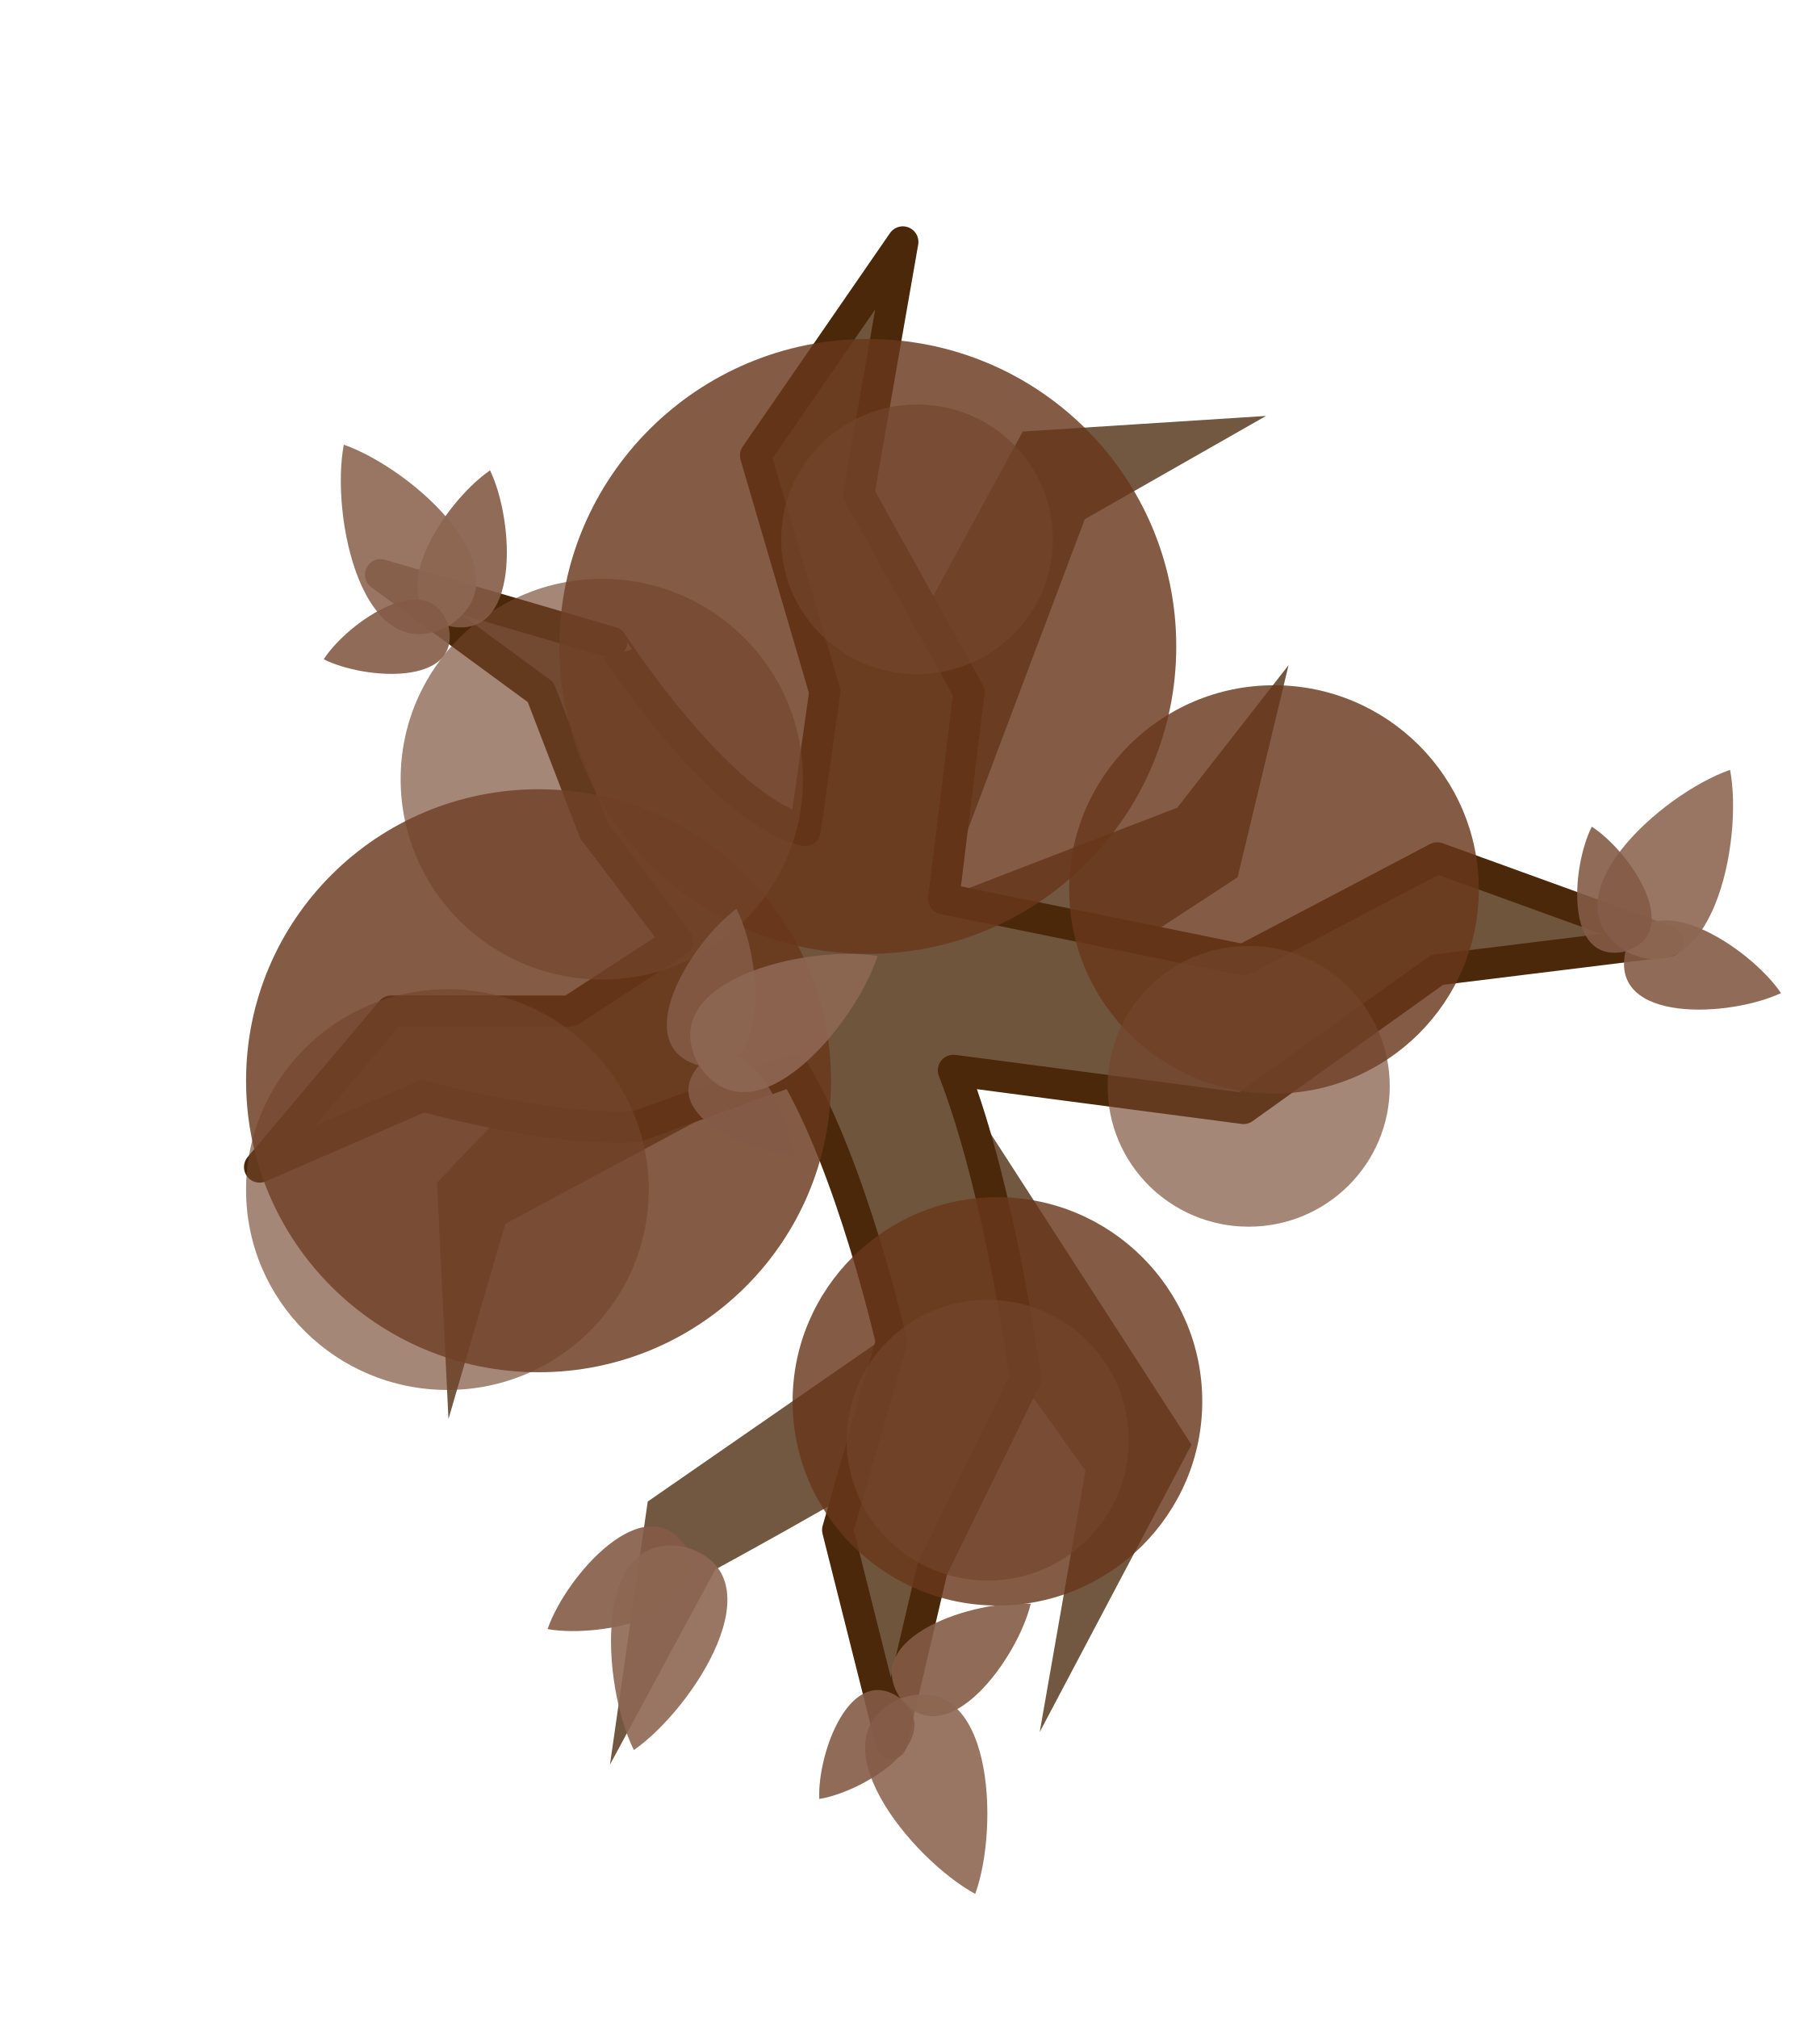
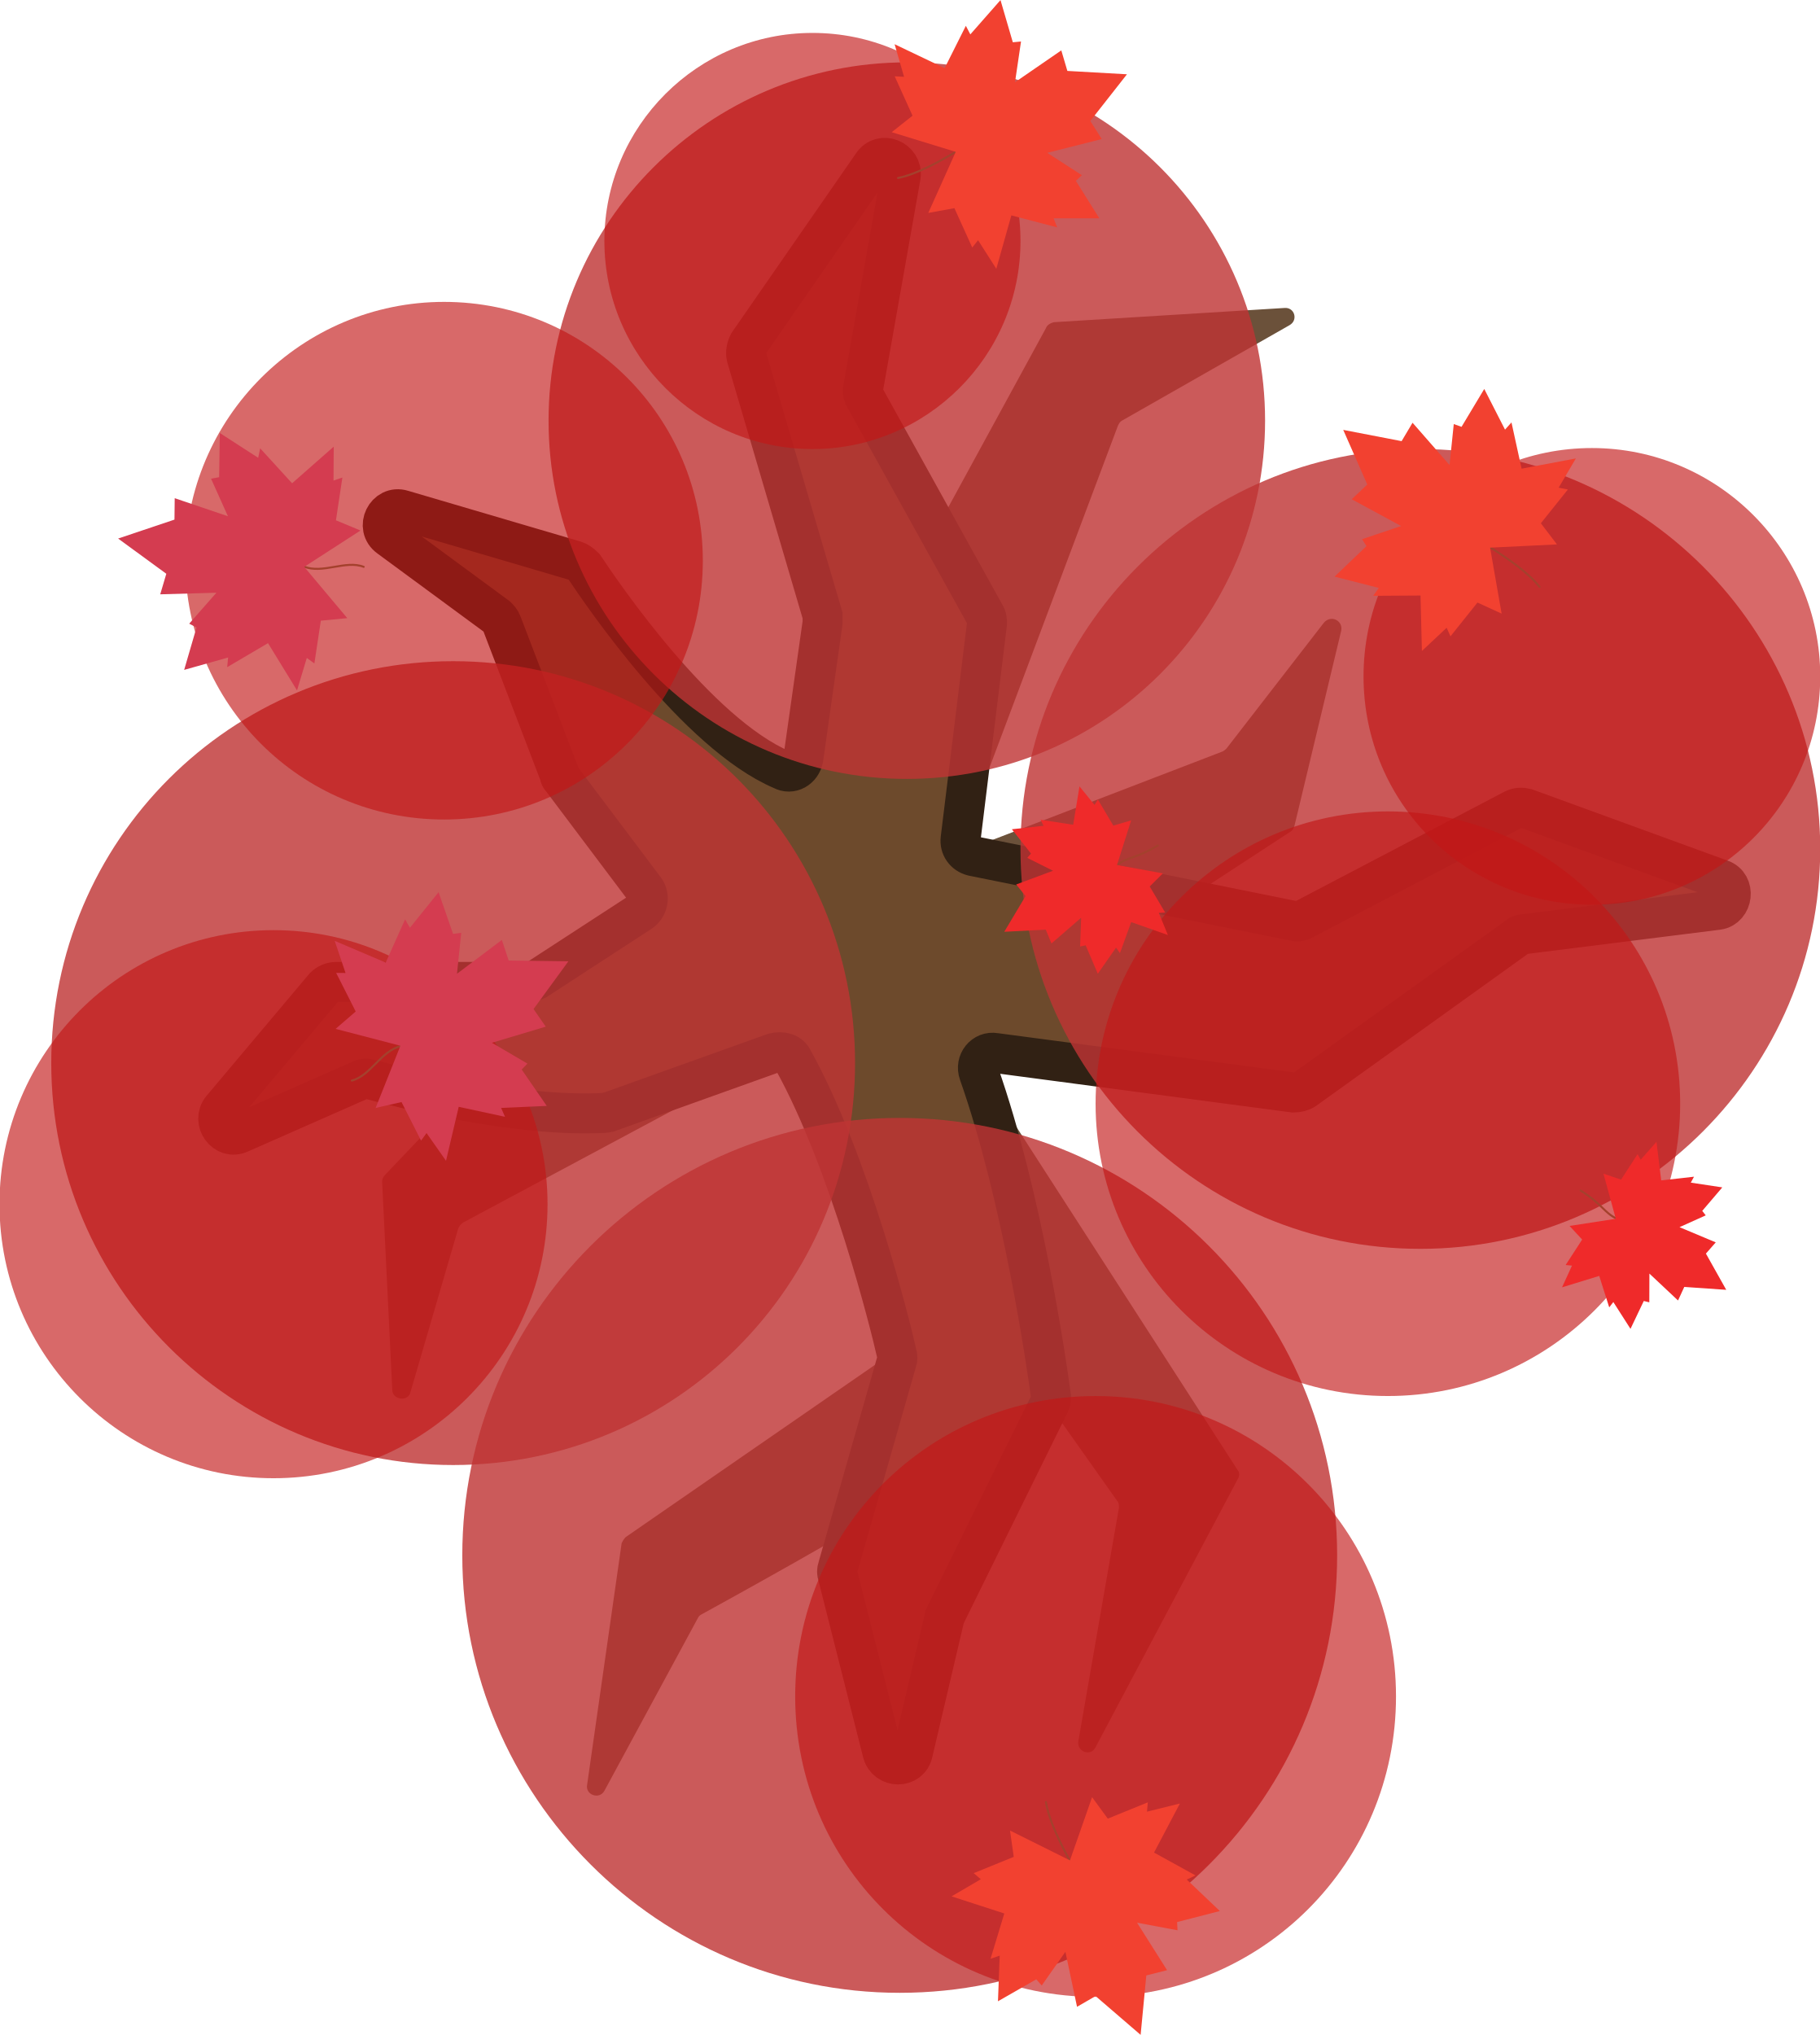
- <svg xmlns="http://www.w3.org/2000/svg" version="1.1" id="svg52" x="0px" y="0px" viewBox="0 0 525 582.2" style="enable-background:new 0 0 525 582.2;" xml:space="preserve">
+ <svg xmlns="http://www.w3.org/2000/svg" version="1.1" id="svg1067" x="0px" y="0px" viewBox="0 0 179.3 200.5" style="enable-background:new 0 0 179.3 200.5;" xml:space="preserve">
  <style type="text/css">
- 	.st0{opacity:0.9;fill:#63462B;enable-background:new    ;}
- 	.st1{fill:#70553D;stroke:#4A2809;stroke-width:9;stroke-linejoin:round;stroke-miterlimit:16;}
- 	.st2{opacity:0.95;fill:#69371C;fill-opacity:0.852;enable-background:new    ;}
- 	.st3{opacity:0.8;fill:#73452C;fill-opacity:0.804;enable-background:new    ;}
- 	.st4{fill:#845B45;fill-opacity:0.897;}
- 	.st5{fill:#8D6753;fill-opacity:0.898;}
+ 	.st0{opacity:0.9;fill:#5B3E25;enable-background:new    ;}
+ 	.st1{fill:#6D4A2C;stroke:#312114;stroke-width:3.938;stroke-miterlimit:45.354;}
+ 	.st2{opacity:0.95;fill:#BF3434;fill-opacity:0.851;enable-background:new    ;}
+ 	.st3{opacity:0.8;fill:#C21717;fill-opacity:0.804;enable-background:new    ;}
+ 	.st4{fill:none;stroke:#A4412D;stroke-width:0.75;stroke-linecap:round;stroke-linejoin:round;stroke-miterlimit:3;}
+ 	.st5{fill:#F24130;}
+ 	.st6{fill:#D43C50;}
+ 	.st7{fill:#EF2A2A;}
</style>
-   <path id="path2" class="st0" d="M295.1,124.5L232.2,240c0,0-22.7,19.1-36.7,31.8c-28.4,25.8-69.4,69.4-69.4,69.4l3.3,68.2l16.4-56.3  l82.9-44.5l31.4,73.9l-73.2,50.7l-10.9,75.9l30.4-56.3c0,0,38.7-21,56.6-32.6c19-12.4,29.8-24.5,29.8-24.5l20.4,28.6L300,499.7  l43.8-82.9l-70.4-109l83.7-54.7l14.7-61.2L339.7,233l-67.9,26.2l41.2-109.4l52.3-29.8L295.1,124.5z" />
-   <path id="path4" class="st1" d="M232.3,239.6l5.7-40l-20-68.2l42.5-61.6l-12.7,72.7l31.8,57.2l-7.3,59.6l86.5,17.6l55.9-29.4  l66.5,24.1l-66.5,8.2l-55.9,40l-83.7-11c13.6,34.9,20.8,89,20.8,89L269,452.7L257.2,503l-15.5-61.6l15.5-54.3  c0,0-11.4-50.4-28.2-78.4L183.7,325c-25.8,1.5-61.6-8.8-61.6-8.8l-47.2,20.5l38-45h51.6l31-20.2l-24.1-31.8l-15.4-40l-46.2-33.9  l66.7,19.5C176.5,185.2,207.3,233.4,232.3,239.6z" />
-   <path id="path6" class="st2" d="M155.4,395.9c46.6,0,84.4-37.6,84.4-84.1s-37.8-84.1-84.4-84.1c-46.6,0-84.4,37.6-84.4,84.1  S108.8,395.9,155.4,395.9z" />
-   <path id="path8" class="st2" d="M250.4,275.2c49.1,0,89-39.7,89-88.7s-39.8-88.7-89-88.7c-49.1,0-89,39.7-89,88.7  S201.2,275.2,250.4,275.2z" />
-   <path id="path10" class="st2" d="M287.8,463.2c32.6,0,59.1-26.4,59.1-58.9s-26.5-58.9-59.1-58.9c-32.6,0-59.1,26.4-59.1,58.9  S255.2,463.2,287.8,463.2z" />
-   <path id="path12" class="st2" d="M367.6,315.5c32.6,0,59.1-26.4,59.1-58.9s-26.5-58.9-59.1-58.9s-59.1,26.4-59.1,58.9  S335,315.5,367.6,315.5z" />
-   <path id="path14" class="st3" d="M173.7,282.6c32.1,0,58-25.9,58-57.8s-26-57.8-58-57.8s-58.1,25.9-58.1,57.8  S141.6,282.6,173.7,282.6z" />
-   <path id="path16" class="st3" d="M285,456c22.5,0,40.7-18.1,40.7-40.5c0-22.3-18.2-40.5-40.7-40.5c-22.5,0-40.7,18.1-40.7,40.5  C244.3,437.9,262.5,456,285,456z" />
-   <path id="path18" class="st3" d="M360.3,353.9c22.5,0,40.7-18.1,40.7-40.5c0-22.3-18.2-40.5-40.7-40.5s-40.7,18.1-40.7,40.5  C319.6,335.8,337.8,353.9,360.3,353.9L360.3,353.9z" />
-   <path id="path20" class="st3" d="M264.6,194.5c21.6,0,39.2-17.4,39.2-38.9c0-21.5-17.5-38.9-39.2-38.9c-21.6,0-39.2,17.4-39.2,38.9  C225.4,177.1,243,194.5,264.6,194.5z" />
-   <path id="path22" class="st3" d="M129.1,401c32.1,0,58.1-25.9,58.1-57.8c0-31.9-26-57.8-58.1-57.8C97,285.5,71,311.4,71,343.3  C71,375.2,97,401,129.1,401z" />
-   <path id="path24" class="st4" d="M158,470c15.8,2.8,50.1-4.6,40-23.6C186.3,428.4,163.2,454.8,158,470L158,470  C158,470,158,470,158,470L158,470z" />
-   <path id="path26" class="st5" d="M182.9,504.9L182.9,504.9c17.2-12,42-50.3,15.1-58.5C170.6,440.6,173.6,486.1,182.9,504.9  L182.9,504.9C182.9,504.9,182.9,504.9,182.9,504.9C182.9,504.9,182.9,504.9,182.9,504.9L182.9,504.9z" />
-   <path id="path28" class="st4" d="M297.4,462.7c-3.7,15.6-24.2,44.1-37.6,27.3C248,472.1,281.4,461.4,297.4,462.7L297.4,462.7  C297.4,462.7,297.4,462.7,297.4,462.7L297.4,462.7z" />
-   <path id="path30" class="st5" d="M281.4,546.4L281.4,546.4c-18.4-10-47.3-45.2-21.6-56.4C286.4,481.1,288.5,526.7,281.4,546.4  L281.4,546.4C281.5,546.4,281.5,546.4,281.4,546.4C281.4,546.4,281.4,546.4,281.4,546.4L281.4,546.4z" />
-   <path id="path32" class="st4" d="M236.4,519L236.4,519c-0.6-13.1,9-39.7,23.5-28.9C273.3,501.9,249.4,516.9,236.4,519  C236.4,519,236.4,519,236.4,519L236.4,519z" />
-   <path id="path34" class="st4" d="M141.4,135.7L141.4,135.7c-13.3,9.1-32.5,38.4-12,44.9C150.4,185.2,148.4,150.2,141.4,135.7  C141.4,135.7,141.4,135.7,141.4,135.7L141.4,135.7z" />
-   <path id="path36" class="st5" d="M99.2,128.3L99.2,128.3c-3.9,20.6,5.3,65.3,30.2,52.3C153,165.5,119,135.2,99.2,128.3L99.2,128.3  C99.2,128.3,99.2,128.3,99.2,128.3C99.2,128.3,99.2,128.3,99.2,128.3L99.2,128.3z" />
-   <path id="path38" class="st4" d="M93.4,190.2L93.4,190.2c11.7,5.9,39.9,7.9,36-9.6C124,163.4,100.6,179.2,93.4,190.2  C93.4,190.2,93.4,190.2,93.4,190.2L93.4,190.2z" />
-   <path id="path40" class="st4" d="M212.5,262.2c7.3,14.3,10.3,49.2-10.8,45.2C181,301.5,199.5,271.7,212.5,262.2L212.5,262.2  C212.5,262.2,212.5,262.2,212.5,262.2L212.5,262.2z" />
-   <path id="path42" class="st4" d="M228.7,333L228.7,333c-13.2-0.4-38.9-12-27-25.6C214.6,294.9,227.6,319.9,228.7,333  C228.7,333,228.7,333,228.7,333L228.7,333z" />
-   <path id="path44" class="st5" d="M253.2,275.8L253.2,275.8c-6.4,20-35.8,54.8-51.5,31.6C188.1,282.9,232.5,272.5,253.2,275.8  L253.2,275.8C253.2,275.8,253.2,275.8,253.2,275.8C253.2,275.8,253.2,275.8,253.2,275.8L253.2,275.8z" />
-   <path id="path46" class="st4" d="M513.9,286.5c-9.1-13.3-38.4-32.5-44.9-12C464.4,295.4,499.3,293.4,513.9,286.5L513.9,286.5  C513.9,286.5,513.9,286.5,513.9,286.5L513.9,286.5z" />
-   <path id="path48" class="st5" d="M499.2,222.1L499.2,222.1c-19.8,6.9-53.9,37.2-30.2,52.3C493.9,287.4,503.1,242.8,499.2,222.1  L499.2,222.1C499.2,222.2,499.2,222.2,499.2,222.1C499.2,222.2,499.2,222.1,499.2,222.1L499.2,222.1z" />
-   <path id="path50" class="st4" d="M459.3,238.5L459.3,238.5c-5.9,11.7-7.9,39.9,9.6,36C486.2,269.1,470.4,245.7,459.3,238.5  L459.3,238.5C459.4,238.5,459.4,238.5,459.3,238.5C459.3,238.5,459.3,238.5,459.3,238.5L459.3,238.5z" />
+   <g id="layer1" transform="translate(-75.94948,-137.4562)">
+     <path id="path2-36" class="st0" d="M179,169.8L154.9,214c0,0.1-0.1,0.2-0.2,0.3c-1.1,0.9-9.1,7.7-14.1,12.2   c-10.2,9.2-24.5,24.4-26.7,26.7c-0.2,0.2-0.3,0.4-0.3,0.7l1,20.5c0,1,1.6,1.2,1.8,0.2l4.7-16.1c0.1-0.2,0.2-0.4,0.5-0.6l31-16.6   c0.5-0.3,1.1,0,1.3,0.5l11.5,27c0.2,0.4,0,0.9-0.3,1.1l-27.5,19c-0.2,0.2-0.3,0.4-0.4,0.6l-3.4,23.8c-0.2,1,1.2,1.5,1.7,0.6l9.2-17   c0.1-0.2,0.2-0.3,0.4-0.4c2-1.1,15.3-8.4,21.7-12.5c5.5-3.6,9.3-7.1,10.8-8.7c0.4-0.4,1.1-0.3,1.4,0.1l7,9.9   c0.2,0.2,0.2,0.5,0.2,0.7l-4,23c-0.2,1,1.2,1.6,1.7,0.6l14-26.4c0.2-0.3,0.2-0.7,0-0.9l-26.5-41.1c-0.3-0.4-0.2-1,0.3-1.3   l31.4-20.5c0.2-0.1,0.3-0.3,0.4-0.6l4.6-19.2c0.2-1-1-1.6-1.7-0.8l-9.6,12.4c-0.1,0.1-0.2,0.2-0.4,0.3l-24.2,9.3   c-0.8,0.3-1.5-0.5-1.2-1.2l15.1-40.2c0.1-0.2,0.2-0.4,0.4-0.5l16.5-9.4c0.9-0.5,0.5-1.8-0.5-1.7l-22.7,1.4   C179.4,169.3,179.1,169.5,179,169.8L179,169.8z" />
+     <path id="path4-33" class="st1" d="M155.1,212.2l1.9-13.4c0-0.2,0-0.4,0-0.7l-7.5-25.5c-0.1-0.4,0-0.9,0.2-1.3l12.2-17.6   c0.9-1.4,3-0.5,2.8,1.1l-3.7,20.9c-0.1,0.3,0,0.7,0.2,1l11.8,21.3c0.2,0.3,0.2,0.6,0.2,0.9l-2.6,21.2c-0.1,0.8,0.4,1.5,1.2,1.7   l31.7,6.4c0.3,0.1,0.7,0,1-0.2l20.6-10.8c0.4-0.2,0.8-0.2,1.2-0.1l19.2,7c1.5,0.5,1.2,2.8-0.3,3l-19.1,2.4c-0.3,0-0.5,0.1-0.7,0.3   l-20.9,15c-0.3,0.2-0.7,0.3-1.1,0.3l-29.4-3.9c-1.1-0.2-2,0.9-1.6,2c4.3,12.2,6.7,28.8,7.1,31.8c0,0.3,0,0.6-0.2,0.9l-10.2,20.7   c0,0.1-0.1,0.2-0.1,0.3l-3.1,13.2c-0.3,1.6-2.6,1.6-3,0l-4.4-17.4c-0.1-0.3-0.1-0.5,0-0.8l5.8-20.3c0.1-0.2,0.1-0.5,0-0.8   c-0.6-2.7-4.6-18.8-10.2-28.9c-0.3-0.7-1.1-0.9-1.9-0.7l-16.2,5.8c-0.2,0-0.3,0.1-0.4,0.1c-8.9,0.5-20.6-2.6-23.2-3.3   c-0.3-0.1-0.7-0.1-1,0.1l-11.8,5.2c-1.5,0.7-2.8-1.2-1.8-2.4l10.1-12c0.3-0.3,0.7-0.5,1.2-0.5H128c0.3,0,0.6-0.1,0.8-0.2l10.3-6.7   c0.7-0.5,0.9-1.5,0.4-2.2l-8.2-10.9c-0.1-0.1-0.2-0.2-0.2-0.4l-5.7-14.9c-0.1-0.3-0.3-0.5-0.5-0.7l-10.6-7.8   c-1.4-1-0.3-3.2,1.3-2.7l17,5c0.3,0.1,0.6,0.3,0.9,0.6c1.8,2.7,11.1,16.4,19.5,20C153.9,213.8,154.9,213.2,155.1,212.2L155.1,212.2   z" />
+     <path id="path6-0" class="st2" d="M120.6,281.8c21.9,0,39.6-17.7,39.6-39.6c0-21.9-17.7-39.6-39.6-39.6   c-21.9,0-39.6,17.7-39.6,39.6C81,264.1,98.8,281.8,120.6,281.8L120.6,281.8z" />
+     <path id="path8-5" class="st2" d="M165.3,214.2c19.5,0,35.3-15.8,35.3-35.3c0-19.5-15.8-35.3-35.3-35.3   c-19.5,0-35.3,15.8-35.3,35.3S145.8,214.2,165.3,214.2z" />
+     <path id="path10-6" class="st2" d="M164.6,333.8c23.8,0,43.1-19.3,43.1-43.1c0-23.8-19.3-43.1-43.1-43.1s-43.1,19.3-43.1,43.1   C121.5,314.4,140.8,333.8,164.6,333.8z" />
+     <path id="path12-2" class="st2" d="M215.9,260.5c21.7,0,39.4-17.7,39.4-39.4s-17.7-39.4-39.4-39.4s-39.4,17.7-39.4,39.4   S194.1,260.5,215.9,260.5z" />
+     <path id="path14-1" class="st3" d="M119.7,218.2c14.1,0,25.5-11.4,25.5-25.5s-11.4-25.5-25.5-25.5c-14,0-25.5,11.4-25.5,25.5   C94.2,206.8,105.6,218.2,119.7,218.2z" />
+     <path id="path16-9" class="st3" d="M183.9,334.2c16.4,0,29.6-13.2,29.6-29.6c0-16.3-13.2-29.6-29.6-29.6s-29.6,13.2-29.6,29.6   S167.5,334.2,183.9,334.2z" />
+     <path id="path18-9" class="st3" d="M212.7,275c15.9,0,28.8-12.9,28.8-28.8c0-15.9-12.9-28.8-28.8-28.8c-15.9,0-28.8,12.9-28.8,28.8   C183.9,262.1,196.8,275,212.7,275L212.7,275z" />
+     <path id="path18-9-4" class="st3" d="M232.8,226.6c12.4,0,22.5-10,22.5-22.5c0-12.4-10.1-22.5-22.5-22.5c-12.4,0-22.5,10-22.5,22.5   S220.4,226.6,232.8,226.6z" />
+     <path id="path20-50" class="st3" d="M156,181.7c11.3,0,20.5-9.2,20.5-20.5c0-11.3-9.1-20.5-20.5-20.5c-11.3,0-20.5,9.2-20.5,20.5   C135.5,172.5,144.7,181.7,156,181.7z" />
+     <path id="path22-0" class="st3" d="M102.9,283.1c14.9,0,27-12.1,27-27s-12.1-27-27-27c-14.9,0-27,12.1-27,27S88,283.1,102.9,283.1z   " />
+     <g id="use120974" transform="matrix(0.1091661,0.2410127,-0.2410127,0.1091661,139.9654,29.73378)">
+       <path id="path1259" class="st4" d="M469.4,87.5c0.8,7.2,1.6,16.7,0,23.6" />
+       <path id="path1261" class="st5" d="    M469.4,17.5l-10.3,19.7l-7.9-1.1l3.7,20.6l-12.9-8.3l-1,2.9L424.8,49l7,15.5l-3.6,0.2l11.1,13.7l-15.8,13.3l12.5,1.8l-1.6,3.1    l16.1,0l2.4,9.6l16.5-18.7l16.5,18.7l2.4-9.6l16.1,0l-1.6-3.1l12.5-1.8l-15.8-13.3l11.1-13.7l-3.6-0.2l7-15.5l-16.3,2.2l-1-2.9    l-12.9,8.3l3.7-20.6l-7.9,1.1L469.4,17.5z" />
+     </g>
+     <g id="use120976" transform="matrix(-0.2450947,0.099664,-0.099664,-0.2450947,224.8527,237.3222)">
+       <path id="path1265" class="st4" d="M271.1-230.3c0.8,7.2,1.6,16.7,0,23.6" />
+       <path id="path1267" class="st5" d="    M271.1-300.3l-10.3,19.7l-7.9-1.1l3.7,20.6l-12.9-8.3l-1,2.9l-16.3-2.2l7,15.5l-3.6,0.2l11.1,13.7l-15.8,13.3l12.5,1.8l-1.6,3.1    l16.1,0l2.4,9.6l16.5-18.7l16.5,18.7l2.4-9.6l16.1,0l-1.6-3.1l12.5-1.8l-15.8-13.3l11.1-13.7l-3.6-0.2l7-15.5l-16.3,2.2l-1-2.9    l-12.9,8.3l3.7-20.6l-7.9,1.1L271.1-300.3z" />
+     </g>
+     <g id="use120978" transform="matrix(0.1652368,-0.2066426,0.2066426,0.1652368,13.07062,180.3137)">
+       <path id="path1271" class="st4" d="M462.3,645.1c0.8,7.2,1.6,16.7,0,23.6" />
+       <path id="path1273" class="st5" d="    M462.3,575.1L452,594.8l-7.9-1.1l3.7,20.6l-12.9-8.3l-1,2.9l-16.3-2.2l7,15.5l-3.6,0.2l11.1,13.7l-15.8,13.3l12.5,1.8l-1.6,3.1    l16.1,0l2.4,9.6l16.5-18.7l16.5,18.7l2.4-9.6l16.1,0l-1.6-3.1l12.5-1.8L492.5,636l11.1-13.7l-3.6-0.2l7-15.5l-16.3,2.2l-1-2.9    l-12.9,8.3l3.7-20.6l-7.9,1.1L462.3,575.1z" />
+     </g>
+     <g id="use120980" transform="matrix(0.1194789,0.2360702,-0.2360702,0.1194789,126.3992,71.49961)">
+       <g id="g1235">
+         <path id="path1231" class="st4" d="M551.3,325.5c-1.8,7.2,4.8,15,3.2,22" />
+         <path id="path1233" class="st6" d="     M551.3,255.5l-10.3,19.7L533,274l3.7,20.6l-12.9-8.3l-1,2.9l-16.3-2.2l7,15.5l-3.6,0.2l11.1,13.7l-15.8,13.3l12.5,1.8l-1.6,3.1     l16.1,0l2.4,9.6l16.5-18.7l16.5,18.7l2.4-9.6l16.1,0l-1.6-3.1l12.5-1.8l-15.8-13.3l11.1-13.7l-3.6-0.2l7-15.5l-16.3,2.2l-1-2.9     l-12.9,8.3l3.7-20.6l-7.9,1.1L551.3,255.5z" />
+       </g>
+     </g>
+     <g id="use120982-6" transform="matrix(0.03940437,-0.2616326,0.2616326,0.03940437,-2.540727,219.3792)">
+       <g id="g1243">
+         <path id="path1239" class="st4" d="M158.6,390.6c-1.8,7.2,4.8,15,3.2,22" />
+         <path id="path1241" class="st6" d="     M158.6,320.6l-10.3,19.7l-7.9-1.1l3.7,20.6l-12.9-8.3l-1,2.9l-16.3-2.2l7,15.5l-3.6,0.2l11.1,13.7l-15.8,13.3l12.5,1.8l-1.6,3.1     l16.1,0l2.4,9.6l16.5-18.7l16.5,18.7l2.4-9.6l16.1,0l-1.6-3.1l12.5-1.8l-15.8-13.3l11.1-13.7l-3.6-0.2l7-15.5l-16.3,2.2l-1-2.9     l-12.9,8.3l3.7-20.6l-7.9,1.1L158.6,320.6z" />
+       </g>
+     </g>
+     <g id="use121886" transform="matrix(-0.1348914,-0.2276151,0.2276151,-0.1348914,87.66292,284.0368)">
+       <path id="path1247" class="st4" d="M10,438c0.6,5-1.6,7.4-1.5,16.8" />
+       <path id="path1249" class="st7" d="M10,389.2    l-7.2,13.7l-5.5-0.8l2.6,14.4l-9-5.8l-0.7,2l-11.4-1.5l4.9,10.8l-2.5,0.2l7.8,9.5l-11.1,9.3l8.8,1.3l-1.1,2.1l11.3,0l1.7,6.7    L10,438l11.6,13l1.7-6.7l11.3,0l-1.1-2.1l8.8-1.3l-11.1-9.3l7.8-9.5l-2.5-0.2l4.9-10.8l-11.4,1.5l-0.7-2l-9,5.8l2.6-14.4l-5.5,0.8    L10,389.2z" />
+     </g>
+     <g id="use121888" transform="matrix(-0.1440213,0.2219509,-0.2219509,-0.1440213,248.5652,152.3478)">
+       <path id="path1253" class="st4" d="M360.9-174c0.6,5-1.6,7.4-1.5,16.8" />
+       <path id="path1255" class="st7" d="    M360.9-222.8l-7.2,13.7l-5.5-0.8l2.6,14.4l-9-5.8l-0.7,2l-11.4-1.5l4.9,10.8l-2.5,0.2l7.8,9.5l-11.1,9.3l8.8,1.3l-1.1,2.1l11.3,0    l1.7,6.7l11.6-13l11.6,13l1.7-6.7l11.3,0l-1.1-2.1l8.8-1.3l-11.1-9.3l7.8-9.5l-2.5-0.2l4.9-10.8l-11.4,1.5l-0.7-2l-9,5.8l2.6-14.4    l-5.5,0.8L360.9-222.8z" />
+     </g>
+   </g>
</svg>
